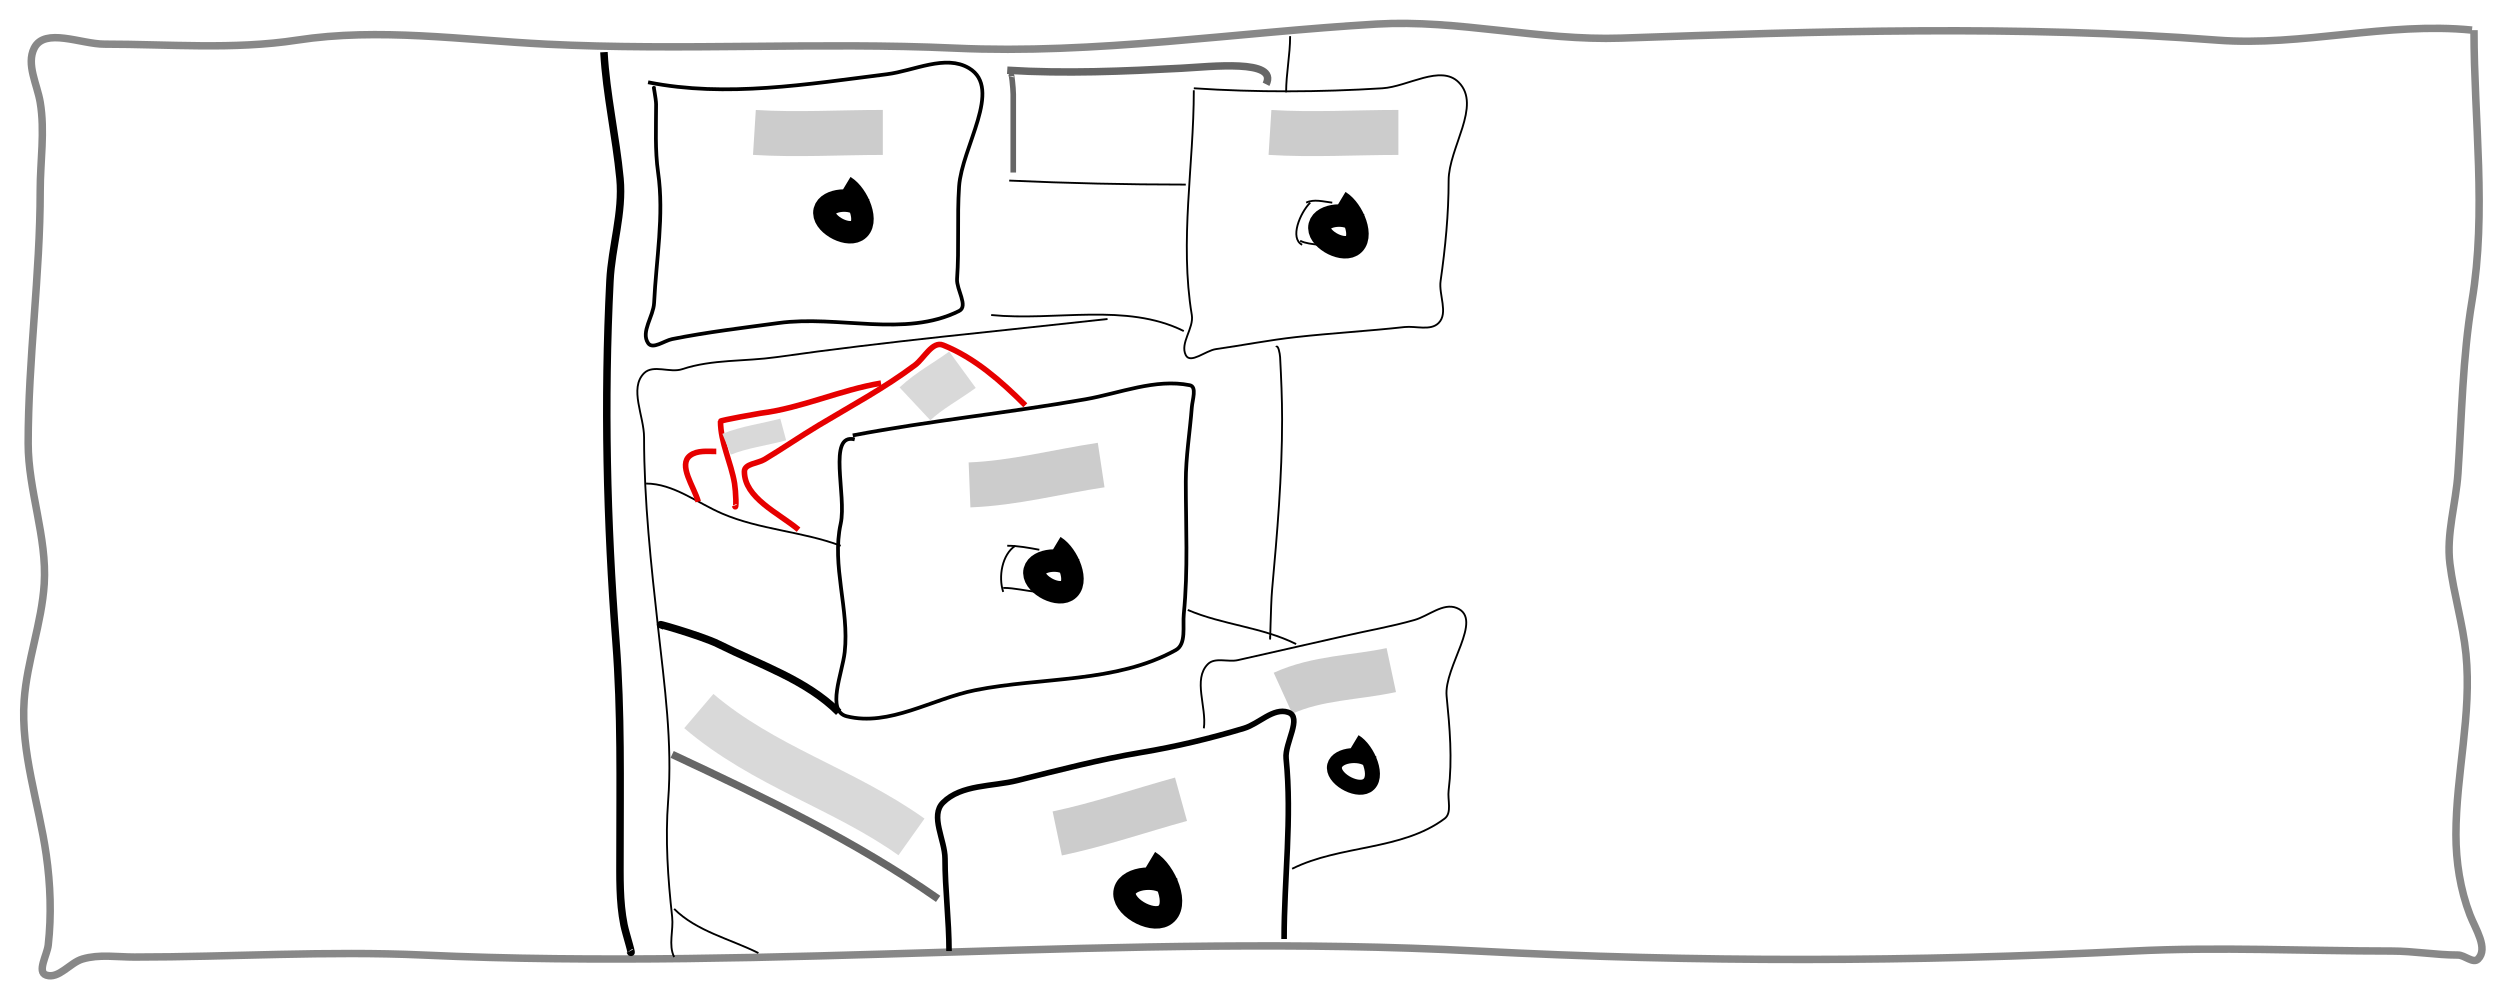
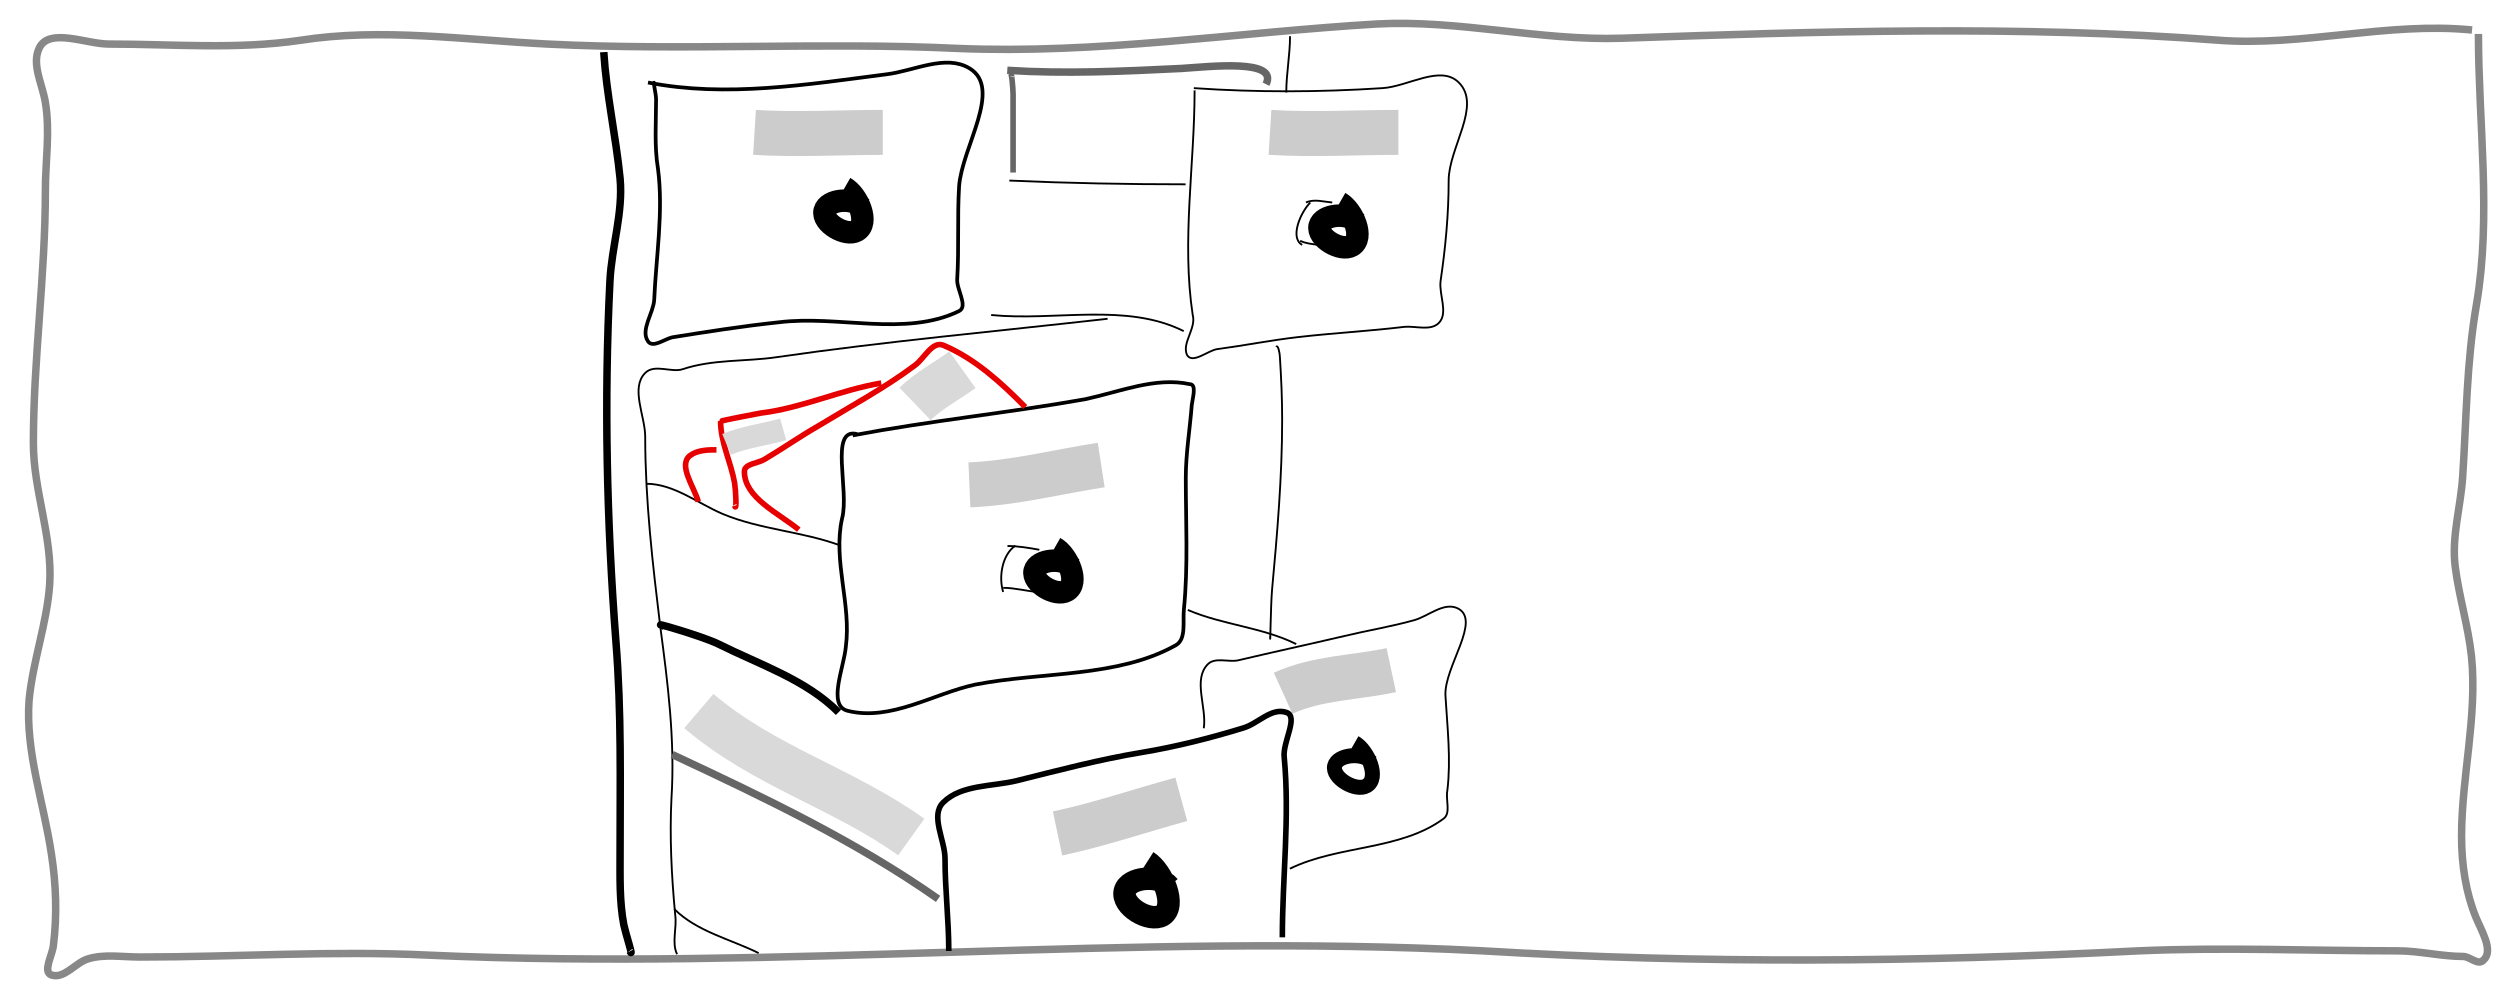
- <svg xmlns="http://www.w3.org/2000/svg" stroke-linecap="square" version="1.1" stroke-miterlimit="10" viewBox="0.0 0.0 1333.333 533.333" fill="none">
-   <clipPath id="p.0">
-     <path d="m0 0h1333.3v533.33h-1333.3v-533.33z" />
+ <svg xmlns="http://www.w3.org/2000/svg" stroke-linecap="square" stroke-miterlimit="10" viewBox="0 0 1333.3 533.3" fill="none">
+   <clipPath id="a">
+     <path d="M0 0h1333.3v533.3H0V0z" />
  </clipPath>
-   <g clip-path="url(#p.0)">
-     <path fill-opacity="0" d="m0 0h1333.3v533.33h-1333.3z" fill="#000" />
-     <path fill-rule="evenodd" fill-opacity="0" d="m1318.4 16.053c-45.11-4.514-90.699 8.829-135.9 5.349-105.63-8.131-211.94-4.716-317.82-1.071-43.563 1.5-87.038-10.052-130.55-7.491-74.899 4.409-149.77 16.252-224.72 12.843-72.694-3.307-145.62 1.498-218.3-2.139-44.181-2.211-88.971-8.872-132.69-2.142-33.851 5.211-68.477 2.142-102.73 2.142-12.505 0-31.864-9.047-37.454 2.139-4.331 8.668 1.616 19.334 3.21 28.892 2.582 15.481 0 31.389 0 47.084 0 44.995-6.42 89.837-6.42 134.83 0 25.131 10.131 49.823 8.562 74.906-1.311 20.953-9.207 41.125-10.703 62.066-1.978 27.674 7.85 54.931 11.772 82.396 2.269 15.894 2.845 32.198 1.071 48.155-0.593 5.329-6.157 14.353-1.071 16.05 6.665 2.224 12.533-6.54 19.262-8.559 8.889-2.667 18.541-1.071 27.822-1.071 51.366 0 102.78-3.405 154.09-1.071 187.07 8.51 374.79-11.988 561.8-2.139 116.48 6.134 233.42 5.828 349.92 0 45.957-2.299 92.028 0 138.04 0 11.792 0 23.52 2.139 35.312 2.139 3.638 0 8.13 4.715 10.701 2.142 5.637-5.644-1.417-16.099-4.281-23.543-5.201-13.519-7.491-28.319-7.491-42.803 0-32.152 8.549-64.315 5.352-96.307-1.621-16.223-6.538-31.978-8.562-48.155-2-15.99 3.208-32.076 4.281-48.155 2.049-30.709 2.434-61.668 7.491-92.026 7.912-47.501 1.071-96.307 1.071-144.46" fill="#000" />
-     <path stroke-linejoin="round" d="m1318.4 16.053c-45.11-4.514-90.699 8.829-135.9 5.349-105.63-8.131-211.94-4.716-317.82-1.071-43.563 1.5-87.038-10.052-130.55-7.491-74.899 4.409-149.77 16.252-224.72 12.843-72.694-3.307-145.62 1.498-218.3-2.139-44.181-2.211-88.971-8.872-132.69-2.142-33.851 5.211-68.477 2.142-102.73 2.142-12.505 0-31.864-9.047-37.454 2.139-4.331 8.668 1.616 19.334 3.21 28.892 2.582 15.481 0 31.389 0 47.084 0 44.995-6.42 89.837-6.42 134.83 0 25.131 10.131 49.823 8.562 74.906-1.311 20.953-9.207 41.125-10.703 62.066-1.978 27.674 7.85 54.931 11.772 82.396 2.269 15.894 2.845 32.198 1.071 48.155-0.593 5.329-6.157 14.353-1.071 16.05 6.665 2.224 12.533-6.54 19.262-8.559 8.889-2.667 18.541-1.071 27.822-1.071 51.366 0 102.78-3.405 154.09-1.071 187.07 8.51 374.79-11.988 561.8-2.139 116.48 6.134 233.42 5.828 349.92 0 45.957-2.299 92.028 0 138.04 0 11.792 0 23.52 2.139 35.312 2.139 3.638 0 8.13 4.715 10.701 2.142 5.637-5.644-1.417-16.099-4.281-23.543-5.201-13.519-7.491-28.319-7.491-42.803 0-32.152 8.549-64.315 5.352-96.307-1.621-16.223-6.538-31.978-8.562-48.155-2-15.99 3.208-32.076 4.281-48.155 2.049-30.709 2.434-61.668 7.491-92.026 7.912-47.501 1.071-96.307 1.071-144.46" fill-rule="evenodd" stroke="#888" stroke-linecap="butt" stroke-width="4" />
-     <path fill-rule="evenodd" fill-opacity="0" d="m345.64 43.874c41.646 8.325 85.197 0.991 127.34-4.281 14.55-1.82 31.299-10.753 43.874-3.21 18.113 10.864-3.943 42.062-5.349 63.136-1.092 16.375 0.099 32.853-1.071 49.223-0.408 5.704 6.185 14.564 1.071 17.121-28.778 14.389-64.43 2.073-96.31 6.42-18.944 2.583-37.967 4.809-56.714 8.562-4.255 0.852-10.434 5.75-12.84 2.139-4-6.003 2.867-14.196 3.21-21.402 1.104-23.169 5.422-46.592 2.139-69.554-1.717-12.011-1.071-24.25-1.071-36.383 0-2.876-1.766-11.352-1.068-8.562" fill="#000" />
-     <path stroke-linejoin="round" d="m345.64 43.874c41.646 8.325 85.197 0.991 127.34-4.281 14.55-1.82 31.299-10.753 43.874-3.21 18.113 10.864-3.943 42.062-5.349 63.136-1.092 16.375 0.099 32.853-1.071 49.223-0.408 5.704 6.185 14.564 1.071 17.121-28.778 14.389-64.43 2.073-96.31 6.42-18.944 2.583-37.967 4.809-56.714 8.562-4.255 0.852-10.434 5.75-12.84 2.139-4-6.003 2.867-14.196 3.21-21.402 1.104-23.169 5.422-46.592 2.139-69.554-1.717-12.011-1.071-24.25-1.071-36.383 0-2.876-1.766-11.352-1.068-8.562" fill-rule="evenodd" stroke="#000" stroke-linecap="butt" stroke-width="2" />
-     <path fill-rule="evenodd" fill-opacity="0" d="m459.07 110.22c-4.035-5.044-17.694-4.128-19.26 2.139-1.631 6.529 11.278 14.04 17.121 10.701 7.062-4.036 0.554-19.356-6.42-23.541" fill="#000" />
-     <path stroke-linejoin="round" d="m459.07 110.22c-4.035-5.044-17.694-4.128-19.26 2.139-1.631 6.529 11.278 14.04 17.121 10.701 7.062-4.036 0.554-19.356-6.42-23.541" fill-rule="evenodd" stroke="#000" stroke-linecap="butt" stroke-width="12" />
-     <path fill-rule="evenodd" fill-opacity="0" d="m402.35 70.627c22.784 1.422 45.657 0 68.486 0" fill="#000" />
-     <path stroke-linejoin="round" d="m402.35 70.627c22.784 1.422 45.657 0 68.486 0" fill-rule="evenodd" stroke="#ccc" stroke-linecap="butt" stroke-width="24" />
-     <path fill-rule="evenodd" fill-opacity="0" d="m677.32 70.627c22.784 1.422 45.657 0 68.486 0" fill="#000" />
-     <path stroke-linejoin="round" d="m677.32 70.627c22.784 1.422 45.657 0 68.486 0" fill-rule="evenodd" stroke="#ccc" stroke-linecap="butt" stroke-width="24" />
-     <path fill-rule="evenodd" fill-opacity="0" d="m517.08 258.62c23.748-0.929 46.803-7.063 70.205-10.595" fill="#000" />
-     <path stroke-linejoin="round" d="m517.08 258.62c23.748-0.929 46.803-7.063 70.205-10.595" fill-rule="evenodd" stroke="#ccc" stroke-linecap="butt" stroke-width="24" />
-     <path fill-rule="evenodd" fill-opacity="0" d="m563.86 444.51c22.34-4.699 44.009-12.163 66.013-18.245" fill="#000" />
-     <path stroke-linejoin="round" d="m563.86 444.51c22.34-4.699 44.009-12.163 66.013-18.245" fill-rule="evenodd" stroke="#ccc" stroke-linecap="butt" stroke-width="24" />
-     <path fill-rule="evenodd" fill-opacity="0" d="m684.27 369.72c18.312-8.327 38.503-8.223 57.754-12.334" fill="#000" />
-     <path stroke-linejoin="round" d="m684.27 369.72c18.312-8.327 38.503-8.223 57.754-12.334" fill-rule="evenodd" stroke="#ccc" stroke-linecap="butt" stroke-width="24" />
-     <path fill-rule="evenodd" fill-opacity="0" d="m636.7 47.084c33.456 2.232 67.126 2.093 100.59 0 13.569-0.849 31.048-12.824 40.661-3.21 12.423 12.423-5.349 34.865-5.349 52.433 0 17.893-1.749 35.794-4.281 53.507-1.061 7.423 4.235 17.171-1.071 22.47-4.32 4.315-12.123 1.467-18.192 2.142-19.225 2.138-38.559 3.212-57.785 5.349-14.339 1.594-28.52 4.386-42.803 6.423-5.402 0.77-13.61 8.089-16.052 3.21-3.229-6.451 4.399-14.286 3.213-21.402-6.573-39.407 1.068-79.899 1.068-119.85" fill="#000" />
-     <path stroke-linejoin="round" d="m636.7 47.084c33.456 2.232 67.126 2.093 100.59 0 13.569-0.849 31.048-12.824 40.661-3.21 12.423 12.423-5.349 34.865-5.349 52.433 0 17.893-1.749 35.794-4.281 53.507-1.061 7.423 4.235 17.171-1.071 22.47-4.32 4.315-12.123 1.467-18.192 2.142-19.225 2.138-38.559 3.212-57.785 5.349-14.339 1.594-28.52 4.386-42.803 6.423-5.402 0.77-13.61 8.089-16.052 3.21-3.229-6.451 4.399-14.286 3.213-21.402-6.573-39.407 1.068-79.899 1.068-119.85" fill-rule="evenodd" stroke="#000" stroke-linecap="butt" />
-     <path fill-rule="evenodd" fill-opacity="0" d="m538.25 96.307c31.365 1.427 62.771 2.142 94.168 2.142" fill="#000" />
-     <path stroke-linejoin="round" d="m538.25 96.307c31.365 1.427 62.771 2.142 94.168 2.142" fill-rule="evenodd" stroke="#000" stroke-linecap="butt" />
-     <path fill-rule="evenodd" fill-opacity="0" d="m528.62 168.01c34.192 3.413 71.98-6.778 102.73 8.559" fill="#000" />
-     <path stroke-linejoin="round" d="m528.62 168.01c34.192 3.413 71.98-6.778 102.73 8.559" fill-rule="evenodd" stroke="#000" stroke-linecap="butt" />
-     <path fill-rule="evenodd" fill-opacity="0" d="m537.19 37.453c30.974 1.933 62.106 0.562 93.097-1.071 15.23-0.802 51.752-5.086 44.945 8.562" fill="#000" />
-     <path stroke-linejoin="round" d="m537.19 37.453c30.974 1.933 62.106 0.562 93.097-1.071 15.23-0.802 51.752-5.086 44.945 8.562" fill-rule="evenodd" stroke="#666" stroke-linecap="butt" stroke-width="4" />
-     <path fill-rule="evenodd" fill-opacity="0" d="m539.33 40.665c0-3.23 1.071 6.4 1.071 9.63v41.735" fill="#000" />
-     <path stroke-linejoin="round" d="m539.33 40.665c0-3.23 1.071 6.4 1.071 9.63v41.735" fill-rule="evenodd" stroke="#666" stroke-linecap="butt" stroke-width="3" />
-     <path fill-rule="evenodd" fill-opacity="0" d="m688.07 19.262c0 10.012-2.139 19.948-2.139 29.961" fill="#000" />
-     <path stroke-linejoin="round" d="m688.07 19.262c0 10.012-2.139 19.948-2.139 29.961" fill-rule="evenodd" stroke="#000" stroke-linecap="butt" />
-     <path fill-rule="evenodd" fill-opacity="0" d="m680.58 185.13c1.066-1.598 2.041 3.431 2.142 5.349 0.581 11.048 1.068 22.11 1.068 33.173 0 30.372-2.604 60.711-5.349 90.958-0.742 8.178-1.071 32.823-1.071 24.612" fill="#000" />
-     <path stroke-linejoin="round" d="m680.58 185.13c1.066-1.598 2.041 3.431 2.142 5.349 0.581 11.048 1.068 22.11 1.068 33.173 0 30.372-2.604 60.711-5.349 90.958-0.742 8.178-1.071 32.823-1.071 24.612" fill-rule="evenodd" stroke="#000" stroke-linecap="butt" />
-     <path fill-rule="evenodd" fill-opacity="0" d="m322.1 27.822c1.257 22.618 6.412 44.867 8.562 67.417 1.734 18.196-4.438 36.319-5.352 54.575-3.209 64.133-1.719 128.59 3.21 192.61 2.875 37.349 2.142 74.9 2.142 112.36 0 12.861-0.384 25.913 2.139 38.525 0.934 4.666 5.34 18.166 3.21 13.911" fill="#000" />
-     <path stroke-linejoin="round" d="m322.1 27.822c1.257 22.618 6.412 44.867 8.562 67.417 1.734 18.196-4.438 36.319-5.352 54.575-3.209 64.133-1.719 128.59 3.21 192.61 2.875 37.349 2.142 74.9 2.142 112.36 0 12.861-0.384 25.913 2.139 38.525 0.934 4.666 5.34 18.166 3.21 13.911" fill-rule="evenodd" stroke="#000" stroke-linecap="butt" stroke-width="4" />
-     <path fill-rule="evenodd" fill-opacity="0" d="m454.79 232.21c41.133-7.835 82.896-11.986 124.13-19.262 18.431-3.252 37.294-11.163 55.646-7.491 3.864 0.773 1.373 7.843 1.071 11.772-1.016 13.202-3.213 26.352-3.213 39.593 0 23.545 1.271 47.199-1.068 70.627-0.653 6.544 1.469 16.067-4.281 19.26-31.802 17.66-71.341 14.263-107.01 21.402-22.842 4.572-45.888 19.57-68.486 13.913-11.078-2.773-2.33-22.894-1.068-34.244 2.524-22.7-7.093-46.189-2.142-68.486 3.293-14.827-7.246-48.622 7.491-44.945" fill="#000" />
-     <path stroke-linejoin="round" d="m454.79 232.21c41.133-7.835 82.896-11.986 124.13-19.262 18.431-3.252 37.294-11.163 55.646-7.491 3.864 0.773 1.373 7.843 1.071 11.772-1.016 13.202-3.213 26.352-3.213 39.593 0 23.545 1.271 47.199-1.068 70.627-0.653 6.544 1.469 16.067-4.281 19.26-31.802 17.66-71.341 14.263-107.01 21.402-22.842 4.572-45.888 19.57-68.486 13.913-11.078-2.773-2.33-22.894-1.068-34.244 2.524-22.7-7.093-46.189-2.142-68.486 3.293-14.827-7.246-48.622 7.491-44.945" fill-rule="evenodd" stroke="#000" stroke-linecap="butt" stroke-width="2" />
-     <path fill-rule="evenodd" fill-opacity="0" d="m506.15 507.22c0-16.423-2.139-32.8-2.139-49.223 0-9.994-8.142-22.901-1.071-29.963 9.742-9.73 26.236-8.432 39.593-11.772 21.995-5.499 43.983-11.254 66.346-14.982 18.434-3.072 36.675-7.47 54.575-12.84 7.998-2.399 15.62-11.204 23.541-8.562 7.79 2.599-1.884 16.441-1.068 24.612 3.189 31.946-1.071 64.204-1.071 96.31" fill="#000" />
-     <path stroke-linejoin="round" d="m506.15 507.22c0-16.423-2.139-32.8-2.139-49.223 0-9.994-8.142-22.901-1.071-29.963 9.742-9.73 26.236-8.432 39.593-11.772 21.995-5.499 43.983-11.254 66.346-14.982 18.434-3.072 36.675-7.47 54.575-12.84 7.998-2.399 15.62-11.204 23.541-8.562 7.79 2.599-1.884 16.441-1.068 24.612 3.189 31.946-1.071 64.204-1.071 96.31" fill-rule="evenodd" stroke="#000" stroke-linecap="butt" stroke-width="3" />
-     <path fill-rule="evenodd" fill-opacity="0" d="m642.05 388.44c1.615-11.322-5.948-26.157 2.139-34.244 3.817-3.817 10.793-0.924 16.052-2.139 18.886-4.362 37.827-8.484 56.714-12.843 12.479-2.88 25.14-5.043 37.454-8.559 7.491-2.139 15.24-9.315 22.472-6.42 14.665 5.869-6.925 31.367-5.352 47.084 1.67 16.685 3.148 33.655 1.071 50.294-0.625 5.005 1.893 11.952-2.142 14.979-22.827 17.127-55.807 13.978-81.325 26.753" fill="#000" />
-     <path stroke-linejoin="round" d="m642.05 388.44c1.615-11.322-5.948-26.157 2.139-34.244 3.817-3.817 10.793-0.924 16.052-2.139 18.886-4.362 37.827-8.484 56.714-12.843 12.479-2.88 25.14-5.043 37.454-8.559 7.491-2.139 15.24-9.315 22.472-6.42 14.665 5.869-6.925 31.367-5.352 47.084 1.67 16.685 3.148 33.655 1.071 50.294-0.625 5.005 1.893 11.952-2.142 14.979-22.827 17.127-55.807 13.978-81.325 26.753" fill-rule="evenodd" stroke="#000" stroke-linecap="butt" />
-     <path fill-rule="evenodd" fill-opacity="0" d="m723.07 118.22c-4.035-5.044-17.694-4.128-19.26 2.139-1.631 6.529 11.278 14.04 17.121 10.701 7.062-4.036 0.554-19.356-6.42-23.541" fill="#000" />
-     <path stroke-linejoin="round" d="m723.07 118.22c-4.035-5.044-17.694-4.128-19.26 2.139-1.631 6.529 11.278 14.04 17.121 10.701 7.062-4.036 0.554-19.356-6.42-23.541" fill-rule="evenodd" stroke="#000" stroke-linecap="butt" stroke-width="12" />
-     <path fill-rule="evenodd" fill-opacity="0" d="m571.07 302.22c-4.035-5.044-17.694-4.128-19.26 2.139-1.631 6.529 11.278 14.04 17.121 10.701 7.062-4.036 0.554-19.356-6.42-23.541" fill="#000" />
-     <path stroke-linejoin="round" d="m571.07 302.22c-4.035-5.044-17.694-4.128-19.26 2.139-1.631 6.529 11.278 14.04 17.121 10.701 7.062-4.036 0.554-19.356-6.42-23.541" fill-rule="evenodd" stroke="#000" stroke-linecap="butt" stroke-width="12" />
-     <path fill-rule="evenodd" fill-opacity="0" d="m623.42 472.59c-4.927-6.16-21.608-5.041-23.52 2.612-1.992 7.973 13.772 17.146 20.908 13.068 8.624-4.928 0.677-23.637-7.84-28.748" fill="#000" />
-     <path stroke-linejoin="round" d="m623.42 472.59c-4.927-6.16-21.608-5.041-23.52 2.612-1.992 7.973 13.772 17.146 20.908 13.068 8.624-4.928 0.677-23.637-7.84-28.748" fill-rule="evenodd" stroke="#000" stroke-linecap="butt" stroke-width="12" />
-     <path fill-rule="evenodd" fill-opacity="0" d="m731.07 406.22c-4.035-5.044-17.694-4.128-19.26 2.139-1.631 6.529 11.278 14.04 17.121 10.701 7.062-4.036 0.554-19.356-6.42-23.541" fill="#000" />
-     <path stroke-linejoin="round" d="m731.07 406.22c-4.035-5.044-17.694-4.128-19.26 2.139-1.631 6.529 11.278 14.04 17.121 10.701 7.062-4.036 0.554-19.356-6.42-23.541" fill-rule="evenodd" stroke="#000" stroke-linecap="butt" stroke-width="8" />
-     <path fill-rule="evenodd" fill-opacity="0" d="m590.69 170.14c-58.881 6.548-117.92 11.957-176.56 20.331-16.731 2.389-34.262 1.074-50.294 6.423-6.465 2.157-15.512-2.678-20.333 2.139-8.075 8.068 0 22.829 0 34.244 0 33.978 3.736 67.889 7.491 101.66 3.395 30.539 7.71 61.39 5.352 92.026-1.589 20.64-0.149 41.492 2.139 62.066 0.789 7.099-2.127 15.014 1.071 21.402" fill="#000" />
-     <path stroke-linejoin="round" d="m590.69 170.14c-58.881 6.548-117.92 11.957-176.56 20.331-16.731 2.389-34.262 1.074-50.294 6.423-6.465 2.157-15.512-2.678-20.333 2.139-8.075 8.068 0 22.829 0 34.244 0 33.978 3.736 67.889 7.491 101.66 3.395 30.539 7.71 61.39 5.352 92.026-1.589 20.64-0.149 41.492 2.139 62.066 0.789 7.099-2.127 15.014 1.071 21.402" fill-rule="evenodd" stroke="#000" stroke-linecap="butt" />
-     <path fill-rule="evenodd" fill-opacity="0" d="m500.34 479.4c-43.737-30.695-92.964-54.152-141.86-77.047" fill="#000" />
-     <path stroke-linejoin="round" d="m500.34 479.4c-43.737-30.695-92.964-54.152-141.86-77.047" fill-rule="evenodd" stroke="#666" stroke-linecap="butt" stroke-width="4" />
-     <path fill-rule="evenodd" fill-opacity="0" d="m448.37 291.07c-20.416-7.657-43.093-8.532-63.134-17.123-13.394-5.741-26.092-16.05-40.664-16.05" fill="#000" />
-     <path stroke-linejoin="round" d="m448.37 291.07c-20.416-7.657-43.093-8.532-63.134-17.123-13.394-5.741-26.092-16.05-40.664-16.05" fill-rule="evenodd" stroke="#000" stroke-linecap="butt" />
-     <path fill-rule="evenodd" fill-opacity="0" d="m354.2 333.87c-9.63-3.213 19.814 5.087 28.892 9.63 21.999 11.009 46.802 18.999 64.207 36.383" fill="#000" />
-     <path stroke-linejoin="round" d="m354.2 333.87c-9.63-3.213 19.814 5.087 28.892 9.63 21.999 11.009 46.802 18.999 64.207 36.383" fill-rule="evenodd" stroke="#000" stroke-linecap="butt" stroke-width="4" />
-     <path fill-rule="evenodd" fill-opacity="0" d="m359.55 484.75c11.956 11.961 29.82 15.973 44.942 23.543" fill="#000" />
-     <path stroke-linejoin="round" d="m359.55 484.75c11.956 11.961 29.82 15.973 44.942 23.543" fill-rule="evenodd" stroke="#000" stroke-linecap="butt" />
-     <path fill-rule="evenodd" fill-opacity="0" d="m633.49 325.31c18.561 7.954 39.728 9.152 57.785 18.192" fill="#000" />
-     <path stroke-linejoin="round" d="m633.49 325.31c18.561 7.954 39.728 9.152 57.785 18.192" fill-rule="evenodd" stroke="#000" stroke-linecap="butt" />
-     <path fill-rule="evenodd" fill-opacity="0" d="m425.9 282.5c-10.858-9.047-28.892-16.898-28.892-31.031 0-4.16 7.133-4.283 10.701-6.423 9.76-5.854 19.133-12.338 28.892-18.192 17.315-10.385 35.211-19.99 51.365-32.102 4.91-3.682 9.283-12.98 14.982-10.701 16.826 6.729 31.06 19.289 43.874 32.102" fill="#000" />
-     <path stroke-linejoin="round" d="m425.9 282.5c-10.858-9.047-28.892-16.898-28.892-31.031 0-4.16 7.133-4.283 10.701-6.423 9.76-5.854 19.133-12.338 28.892-18.192 17.315-10.385 35.211-19.99 51.365-32.102 4.91-3.682 9.283-12.98 14.982-10.701 16.826 6.729 31.06 19.289 43.874 32.102" fill-rule="evenodd" stroke="#e60000" stroke-linecap="butt" stroke-width="3" />
-     <path fill-rule="evenodd" fill-opacity="0" d="m469.88 204.34c-21.761 3.625-42.317 13.311-64.207 16.05-0.798 0.1-21.402 3.771-21.402 4.281 0 11.336 5.626 21.992 7.491 33.173 0.646 3.87 1.242 15.494 0 11.772" fill="#000" />
-     <path stroke-linejoin="round" d="m469.88 204.34c-21.761 3.625-42.317 13.311-64.207 16.05-0.798 0.1-21.402 3.771-21.402 4.281 0 11.336 5.626 21.992 7.491 33.173 0.646 3.87 1.242 15.494 0 11.772" fill-rule="evenodd" stroke="#e60000" stroke-linecap="butt" stroke-width="3" />
-     <path fill-rule="evenodd" fill-opacity="0" d="m372.39 267.52c-2.287-8.007-10.943-19.616-4.281-24.612 3.754-2.815 9.221-2.139 13.913-2.139" fill="#000" />
-     <path stroke-linejoin="round" d="m372.39 267.52c-2.287-8.007-10.943-19.616-4.281-24.612 3.754-2.815 9.221-2.139 13.913-2.139" fill-rule="evenodd" stroke="#e60000" stroke-linecap="butt" stroke-width="3" />
-     <path fill-rule="evenodd" fill-opacity="0" d="m513.31 197.19c-8.397 6.129-17.825 11.137-25.352 18.191" fill="#000" />
-     <path stroke-linejoin="round" d="m513.31 197.19c-8.397 6.129-17.825 11.137-25.352 18.191" fill-rule="evenodd" stroke="#d9d9d9" stroke-linecap="butt" stroke-width="24" />
-     <path fill-rule="evenodd" fill-opacity="0" d="m417.72 229.06c-10.037 2.704-20.635 3.992-30.192 7.872" fill="#000" />
-     <path stroke-linejoin="round" d="m417.72 229.06c-10.037 2.704-20.635 3.992-30.192 7.872" fill-rule="evenodd" stroke="#d9d9d9" stroke-linecap="butt" stroke-width="12" />
-     <path fill-rule="evenodd" fill-opacity="0" d="m486.12 446.36c-36.413-25.887-78.756-37.583-113.42-67.136" fill="#000" />
-     <path stroke-linejoin="round" d="m486.12 446.36c-36.413-25.887-78.756-37.583-113.42-67.136" fill-rule="evenodd" stroke="#d9d9d9" stroke-linecap="butt" stroke-width="24" />
-     <path fill-rule="evenodd" fill-opacity="0" d="m554.31 293.2c-5.659-1.028-11.369-2.139-17.121-2.139" fill="#000" />
-     <path stroke-linejoin="round" d="m554.31 293.2c-5.659-1.028-11.369-2.139-17.121-2.139" fill-rule="evenodd" stroke="#000" stroke-linecap="butt" />
-     <path fill-rule="evenodd" fill-opacity="0" d="m553.24 315.68c-6.085-0.507-12.086-2.142-18.192-2.142" fill="#000" />
-     <path stroke-linejoin="round" d="m553.24 315.68c-6.085-0.507-12.086-2.142-18.192-2.142" fill-rule="evenodd" stroke="#000" stroke-linecap="butt" />
-     <path fill-rule="evenodd" fill-opacity="0" d="m710.54 108.08c-4.609-0.512-9.764-2.076-13.911 0" fill="#000" />
-     <path stroke-linejoin="round" d="m710.54 108.08c-4.609-0.512-9.764-2.076-13.911 0" fill-rule="evenodd" stroke="#000" stroke-linecap="butt" />
-     <path fill-rule="evenodd" fill-opacity="0" d="m703.05 130.55c-3.255-0.465-6.688-0.67-9.63-2.139" fill="#000" />
-     <path stroke-linejoin="round" d="m703.05 130.55c-3.255-0.465-6.688-0.67-9.63-2.139" fill-rule="evenodd" stroke="#000" stroke-linecap="butt" />
-     <path fill-rule="evenodd" fill-opacity="0" d="m541.47 291.07c-7.056 4.7-9.1 16.567-6.423 24.612" fill="#000" />
-     <path stroke-linejoin="round" d="m541.47 291.07c-7.056 4.7-9.1 16.567-6.423 24.612" fill-rule="evenodd" stroke="#000" stroke-linecap="butt" />
-     <path fill-rule="evenodd" fill-opacity="0" d="m698.77 108.08c-5.391 5.393-11.1 19.059-4.281 22.472" fill="#000" />
-     <path stroke-linejoin="round" d="m698.77 108.08c-5.391 5.393-11.1 19.059-4.281 22.472" fill-rule="evenodd" stroke="#000" stroke-linecap="butt" />
+   <g clip-path="url(#a)">
+     <path d="M0 0h1333.3v533.3H0z" />
+     <path d="M1318.4 16c-45-4.5-90.7 9-136 5.4-105.5-8-211.8-4.7-317.7-1-43.6 1.4-87-10-130.6-7.6-74 4.4-149 16.2-224 13-72-3.4-145 1.4-218-2.3-44-2.2-89-8.8-132-2-34 5-68 2-102 2-12.2 0-32-9-37.2 2.2-4.2 8.7 1.8 19.3 3.3 29 2.6 15.4 0 31.3 0 47 0 45-6.4 89.8-6.4 134.8 0 25 10.3 49.8 8.7 75-1.4 20.8-9 41-11 62-2 27.5 8 55 12 82.5 2.4 15.7 3 32 1 48-.4 5.2-6 14.3-1 16 6.8 2.2 12.7-6.6 19.4-8.6 8.8-2.7 18.5-1 27.7-1 51.5 0 103-3.5 154-1 187 8.4 375-12 562-2.3 116.5 7 233.5 6 350 0 46-2 92 0 138 0 11.8 0 23.5 3 35 3 3.7 0 8 5 10.8 2 5.8-5-1.2-16-4-23-5.3-13-7.6-28-7.6-43 0-32 8.5-64 5.3-96-1.7-16-6.7-32-8.7-48s3-32 4-48c2-30 2-61 7.4-92 8-47 1-96 1-144" />
+     <path stroke-linejoin="round" d="M1318.4 16c-45-4.5-90.7 9-136 5.4-105.5-8-211.8-4.7-317.7-1-43.6 1.4-87-10-130.6-7.6-74 4.4-149 16.2-224 13-72-3.4-145 1.4-218-2.3-44-2.2-89-8.8-132-2-34 5-68 2-102 2-12.2 0-32-9-37.2 2.2-4.2 8.7 1.8 19.3 3.3 29 2.6 15.4 0 31.3 0 47 0 45-6.4 89.8-6.4 134.8 0 25 10.3 49.8 8.7 75-1.4 20.8-9 41-11 62-2 27.5 8 55 12 82.5 2.4 15.7 3 32 1 48-.4 5.2-6 14.3-1 16 6.8 2.2 12.7-6.6 19.4-8.6 8.8-2.7 18.5-1 27.7-1 51.5 0 103-3.5 154-1 187 8.4 375-12 562-2.3 116.5 7 233.5 6 350 0 46-2 92 0 138 0 11.8 0 23.5 3 35 3 3.7 0 8 5 10.8 2 5.8-5-1.2-16-4-23-5.3-13-7.6-28-7.6-43 0-32 8.5-64 5.3-96-1.7-16-6.7-32-8.7-48s3-32 4-48c2-30 2-61 7.4-92 8-47 1-96 1-144" stroke="#888" stroke-linecap="butt" stroke-width="4" />
+     <path d="M345.6 44c41.7 8.2 85.2 1 127.4-4.4 14.5-1.8 31.3-10.8 44-3.2 18 10.8-4 42-5.5 63-1 16.5 0 33-1 49.3-.5 5.7 6 14.6 1 17.2-28.8 14-64.4 2-96.3 6-19 2-38 5-56.7 8-4.3 1-10.5 6-13 2-4-6 3-15 3.4-22 1-23 5-47 2-70-2-12-1-24.8-1-37 0-2.8-2-11.3-1-8.5" />
+     <path stroke-linejoin="round" d="M345.6 44c41.7 8.2 85.2 1 127.4-4.4 14.5-1.8 31.3-10.8 44-3.2 18 10.8-4 42-5.5 63-1 16.5 0 33-1 49.3-.5 5.7 6 14.6 1 17.2-28.8 14-64.4 2-96.3 6-19 2-38 5-56.7 8-4.3 1-10.5 6-13 2-4-6 3-15 3.4-22 1-23 5-47 2-70-2-12-1-24.8-1-37 0-2.8-2-11.3-1-8.5" stroke="#000" stroke-linecap="butt" stroke-width="2" />
+     <path d="M459 110.2c-4-5-17.6-4-19.2 2.2-1.6 6.5 11.3 14 17 10.7 7.2-4 .7-19-6.3-23" />
+     <path stroke-linejoin="round" d="M459 110.2c-4-5-17.6-4-19.2 2.2-1.6 6.5 11.3 14 17 10.7 7.2-4 .7-19-6.3-23" stroke="#000" stroke-linecap="butt" stroke-width="12" />
+     <path d="M402.4 70.6c22.7 1.4 45.6 0 68.4 0" />
+     <path stroke-linejoin="round" d="M402.4 70.6c22.7 1.4 45.6 0 68.4 0" stroke="#ccc" stroke-linecap="butt" stroke-width="24" />
+     <path d="M677.3 70.6c22.8 1.4 45.7 0 68.5 0" />
+     <path stroke-linejoin="round" d="M677.3 70.6c22.8 1.4 45.7 0 68.5 0" stroke="#ccc" stroke-linecap="butt" stroke-width="24" />
+     <path d="M517 258.6c23.8-1 47-7 70.3-10.6" />
+     <path stroke-linejoin="round" d="M517 258.6c23.8-1 47-7 70.3-10.6" stroke="#ccc" stroke-linecap="butt" stroke-width="24" />
+     <path d="M564 444.5c22.2-4.7 44-12.2 66-18.2" />
+     <path stroke-linejoin="round" d="M564 444.5c22.2-4.7 44-12.2 66-18.2" stroke="#ccc" stroke-linecap="butt" stroke-width="24" />
+     <path d="M684.3 369.7c18.3-8.3 38.5-8.2 57.7-12.3" />
+     <path stroke-linejoin="round" d="M684.3 369.7c18.3-8.3 38.5-8.2 57.7-12.3" stroke="#ccc" stroke-linecap="butt" stroke-width="24" />
+     <path d="M636.7 47c33.5 2.3 67 2.2 100.6 0 13.6-.8 31-12.7 40.7-3 12.4 12.3-5.4 34.7-5.4 52.3 0 18-1.7 35.8-4.3 53.5-1 7.4 4.3 17.2-1 22.5-4.4 4.3-12.2 1.5-18.2 2-19 2.3-38 3.3-57 5.5-14 1.6-28 4.4-43 6.4-5 .8-13 8-16 3.2-3-6.4 5-14.3 3-21.4-6-39.4 1-80 1-119.8" />
+     <path stroke-linejoin="round" d="M636.7 47c33.5 2.3 67 2.2 100.6 0 13.6-.8 31-12.7 40.7-3 12.4 12.3-5.4 34.7-5.4 52.3 0 18-1.7 35.8-4.3 53.5-1 7.4 4.3 17.2-1 22.5-4.4 4.3-12.2 1.5-18.2 2-19 2.3-38 3.3-57 5.5-14 1.6-28 4.4-43 6.4-5 .8-13 8-16 3.2-3-6.4 5-14.3 3-21.4-6-39.4 1-80 1-119.8" stroke="#000" stroke-linecap="butt" />
+     <path d="M538.3 96.3c31.3 1.4 62.7 2 94 2" />
+     <path stroke-linejoin="round" d="M538.3 96.3c31.3 1.4 62.7 2 94 2" stroke="#000" stroke-linecap="butt" />
+     <path d="M528.6 168c34.2 3.4 72-6.8 102.7 8.6" />
+     <path stroke-linejoin="round" d="M528.6 168c34.2 3.4 72-6.8 102.7 8.6" stroke="#000" stroke-linecap="butt" />
+     <path d="M537.2 37.5c31 2 62 .5 93-1 15.3-1 51.8-5.2 45 8.4" />
+     <path stroke-linejoin="round" d="M537.2 37.5c31 2 62 .5 93-1 15.3-1 51.8-5.2 45 8.4" stroke="#666" stroke-linecap="butt" stroke-width="4" />
+     <path d="M539.3 40.7c0-3.3 1 6.4 1 9.6V92" />
+     <path stroke-linejoin="round" d="M539.3 40.7c0-3.3 1 6.4 1 9.6V92" stroke="#666" stroke-linecap="butt" stroke-width="3" />
+     <path d="M688 19.3c0 10-2 20-2 30" />
+     <path stroke-linejoin="round" d="M688 19.3c0 10-2 20-2 30" stroke="#000" stroke-linecap="butt" />
+     <path d="M680.6 185c1-1.5 2 3.6 2 5.5.7 11 1.2 22 1.2 33.2 0 30.3-2.6 60.7-5.4 91-.7 8-1 32.7-1 24.5" />
+     <path stroke-linejoin="round" d="M680.6 185c1-1.5 2 3.6 2 5.5.7 11 1.2 22 1.2 33.2 0 30.3-2.6 60.7-5.4 91-.7 8-1 32.7-1 24.5" stroke="#000" stroke-linecap="butt" />
+     <path d="M322 27.8c1.4 22.6 6.5 45 8.7 67.4 1.7 18.2-4.5 36.4-5.4 54.6-3.2 64-1.7 128.6 3.2 192.6 3 37.4 2.2 75 2.2 112.4 0 12.8-.4 26 2 38.5 1 4.7 5.4 18.2 3.3 14" />
+     <path stroke-linejoin="round" d="M322 27.8c1.4 22.6 6.5 45 8.7 67.4 1.7 18.2-4.5 36.4-5.4 54.6-3.2 64-1.7 128.6 3.2 192.6 3 37.4 2.2 75 2.2 112.4 0 12.8-.4 26 2 38.5 1 4.7 5.4 18.2 3.3 14" stroke="#000" stroke-linecap="butt" stroke-width="4" />
+     <path d="M454.8 232.2c41-7.8 83-12 124-19.3 18.6-4 37.4-12 55.8-8 3.8 0 1.3 8 1 11-1 13-3.2 26-3.2 39 0 23 1.3 47-1 70-.7 6.5 1.4 16-4.3 19.2-31 17.4-71 14-107 21-22 4.7-45 19.7-68 14-11-2.7-2-23-1-34.2 3-22.6-7-46-2-68.4 4-15-7-48.8 8-45" />
+     <path stroke-linejoin="round" d="M454.8 232.2c41-7.8 83-12 124-19.3 18.6-4 37.4-12 55.8-8 3.8 0 1.3 8 1 11-1 13-3.2 26-3.2 39 0 23 1.3 47-1 70-.7 6.5 1.4 16-4.3 19.2-31 17.4-71 14-107 21-22 4.7-45 19.7-68 14-11-2.7-2-23-1-34.2 3-22.6-7-46-2-68.4 4-15-7-48.8 8-45" stroke="#000" stroke-linecap="butt" stroke-width="2" />
+     <path d="M506 507.2c0-16.4-2-32.8-2-49.2 0-10-8-23-1-30 9.7-9.7 26.2-8.4 39.5-11.7 22-5.5 44-11.3 66.4-15 18-3 36-7.5 54-13 8-2.3 15-11 23-8.4 7 2-2 16-1 24 3 32-1 64-1 96" />
+     <path stroke-linejoin="round" d="M506 507.2c0-16.4-2-32.8-2-49.2 0-10-8-23-1-30 9.7-9.7 26.2-8.4 39.5-11.7 22-5.5 44-11.3 66.4-15 18-3 36-7.5 54-13 8-2.3 15-11 23-8.4 7 2-2 16-1 24 3 32-1 64-1 96" stroke="#000" stroke-linecap="butt" stroke-width="3" />
+     <path d="M642 388.4c1.7-11.3-6-26 2.2-34.2 3.8-3.8 10.8-1 16-2 19-4.5 38-8.6 56.8-13 12.4-3 25-5 37.4-8.5 7.5-2.2 15.2-9.4 22.5-6.5 14 6-7 31.4-6 47 1 16.8 3 33.8 1 50.4-1 5 2 12-2 15-23 17-56 14-82 26.7" />
+     <path stroke-linejoin="round" d="M642 388.4c1.7-11.3-6-26 2.2-34.2 3.8-3.8 10.8-1 16-2 19-4.5 38-8.6 56.8-13 12.4-3 25-5 37.4-8.5 7.5-2.2 15.2-9.4 22.5-6.5 14 6-7 31.4-6 47 1 16.8 3 33.8 1 50.4-1 5 2 12-2 15-23 17-56 14-82 26.7" stroke="#000" stroke-linecap="butt" />
+     <path d="M723 118.2c-4-5-17.6-4-19.2 2.2-1.6 6.5 11.3 14 17 10.7 7.2-4 .7-19-6.3-23" />
+     <path stroke-linejoin="round" d="M723 118.2c-4-5-17.6-4-19.2 2.2-1.6 6.5 11.3 14 17 10.7 7.2-4 .7-19-6.3-23" stroke="#000" stroke-linecap="butt" stroke-width="12" />
+     <path d="M571 302.2c-4-5-17.6-4-19.2 2.2-1.6 6.5 11.3 14 17 10.7 7.2-4 .7-19-6.3-23" />
+     <path stroke-linejoin="round" d="M571 302.2c-4-5-17.6-4-19.2 2.2-1.6 6.5 11.3 14 17 10.7 7.2-4 .7-19-6.3-23" stroke="#000" stroke-linecap="butt" stroke-width="12" />
+     <path d="M623.4 472.6c-5-6.2-21.6-5-23.5 2.6-2 8 13 17 20 13 8-5 0-23.6-8-28.7" />
+     <path stroke-linejoin="round" d="M623.4 472.6c-5-6.2-21.6-5-23.5 2.6-2 8 13 17 20 13 8-5 0-23.6-8-28.7" stroke="#000" stroke-linecap="butt" stroke-width="12" />
+     <path d="M731 406.2c-4-5-17.6-4-19.2 2.2-1.6 6.5 11.3 14 17 10.7 7.2-4 .7-19-6.3-23" />
+     <path stroke-linejoin="round" d="M731 406.2c-4-5-17.6-4-19.2 2.2-1.6 6.5 11.3 14 17 10.7 7.2-4 .7-19-6.3-23" stroke="#000" stroke-linecap="butt" stroke-width="8" />
+     <path d="M590.7 170c-59 6.7-118 12-176.6 20.5-16 2.4-34 1-50 6.4-6 2-15-3-20 2-8 8 0 23 0 34 0 34 4 68 8 101 4 30 8 61 6 92-1 20 0 41 2 62 1 7-2 15 1 21" />
+     <path stroke-linejoin="round" d="M590.7 170c-59 6.7-118 12-176.6 20.5-16 2.4-34 1-50 6.4-6 2-15-3-20 2-8 8 0 23 0 34 0 34 4 68 8 101 4 30 8 61 6 92-1 20 0 41 2 62 1 7-2 15 1 21" stroke="#000" stroke-linecap="butt" />
+     <path d="M500.3 479.4c-43.7-30.7-93-54.2-141.8-77" />
+     <path stroke-linejoin="round" d="M500.3 479.4c-43.7-30.7-93-54.2-141.8-77" stroke="#666" stroke-linecap="butt" stroke-width="4" />
+     <path d="M448.4 291c-20.4-7.6-43-8.5-63.2-17-13.4-5.8-26-16-40.6-16" />
+     <path stroke-linejoin="round" d="M448.4 291c-20.4-7.6-43-8.5-63.2-17-13.4-5.8-26-16-40.6-16" stroke="#000" stroke-linecap="butt" />
+     <path d="M354.2 334c-9.6-3.3 19.8 5 29 9.5 22 11 46.7 19 64 36.4" />
+     <path stroke-linejoin="round" d="M354.2 334c-9.6-3.3 19.8 5 29 9.5 22 11 46.7 19 64 36.4" stroke="#000" stroke-linecap="butt" stroke-width="4" />
+     <path d="M359.6 484.8c12 12 29.8 16 45 23.5" />
+     <path stroke-linejoin="round" d="M359.6 484.8c12 12 29.8 16 45 23.5" stroke="#000" stroke-linecap="butt" />
+     <path d="M633.5 325.3c18.6 8 39.7 9.2 57.8 18.2" />
+     <path stroke-linejoin="round" d="M633.5 325.3c18.6 8 39.7 9.2 57.8 18.2" stroke="#000" stroke-linecap="butt" />
+     <path d="M426 282.5c-11-9-29-17-29-31 0-4.2 7-4.3 10.7-6.5 9.8-5.8 19-12.3 29-18 17.2-10.5 35-20 51.3-32.2 5-3.7 9.2-13 15-10.7 16.8 7 31 20 43.8 33" />
+     <path stroke-linejoin="round" d="M426 282.5c-11-9-29-17-29-31 0-4.2 7-4.3 10.7-6.5 9.8-5.8 19-12.3 29-18 17.2-10.5 35-20 51.3-32.2 5-3.7 9.2-13 15-10.7 16.8 7 31 20 43.8 33" stroke="#e60000" stroke-linecap="butt" stroke-width="3" />
+     <path d="M470 204.3c-22 3.7-42.4 13.4-64.3 16-.8.2-21.4 4-21.4 4.4 0 11.3 5.6 22 7.5 33 .6 4 1.2 15.6 0 12" />
+     <path stroke-linejoin="round" d="M470 204.3c-22 3.7-42.4 13.4-64.3 16-.8.2-21.4 4-21.4 4.4 0 11.3 5.6 22 7.5 33 .6 4 1.2 15.6 0 12" stroke="#e60000" stroke-linecap="butt" stroke-width="3" />
+     <path d="M372.4 267.5c-2.3-8-11-19.6-4.3-24.6 4-3 10-3 14-3" />
+     <path stroke-linejoin="round" d="M372.4 267.5c-2.3-8-11-19.6-4.3-24.6 4-3 10-3 14-3" stroke="#e60000" stroke-linecap="butt" stroke-width="3" />
+     <path d="M513.3 197.2c-8.4 6-17.8 11-25.3 18.2" />
+     <path stroke-linejoin="round" d="M513.3 197.2c-8.4 6-17.8 11-25.3 18.2" stroke="#d9d9d9" stroke-linecap="butt" stroke-width="24" />
+     <path d="M417.7 229c-10 2.8-20.6 4-30.2 8" />
+     <path stroke-linejoin="round" d="M417.7 229c-10 2.8-20.6 4-30.2 8" stroke="#d9d9d9" stroke-linecap="butt" stroke-width="12" />
+     <path d="M486 446.4c-36.3-26-78.6-37.6-113.3-67.2" />
+     <path stroke-linejoin="round" d="M486 446.4c-36.3-26-78.6-37.6-113.3-67.2" stroke="#d9d9d9" stroke-linecap="butt" stroke-width="24" />
+     <path d="M554.3 293.2c-5.6-1-11.4-2-17-2" />
+     <path stroke-linejoin="round" d="M554.3 293.2c-5.6-1-11.4-2-17-2" stroke="#000" stroke-linecap="butt" />
+     <path d="M553.2 315.7c-6-.5-12-2.2-18.2-2.2" />
+     <path stroke-linejoin="round" d="M553.2 315.7c-6-.5-12-2.2-18.2-2.2" stroke="#000" stroke-linecap="butt" />
+     <path d="M710.5 108c-4.6-.4-9.7-2-14 0" />
+     <path stroke-linejoin="round" d="M710.5 108c-4.6-.4-9.7-2-14 0" stroke="#000" stroke-linecap="butt" />
+     <path d="M703 130.6c-3.2-.5-6.6-.7-9.6-2.2" />
+     <path stroke-linejoin="round" d="M703 130.6c-3.2-.5-6.6-.7-9.6-2.2" stroke="#000" stroke-linecap="butt" />
+     <path d="M541.5 291c-7 4.8-9 16.6-6.5 24.7" />
+     <path stroke-linejoin="round" d="M541.5 291c-7 4.8-9 16.6-6.5 24.7" stroke="#000" stroke-linecap="butt" />
+     <path d="M698.8 108c-5.4 5.5-11 19-4.3 22.6" />
+     <path stroke-linejoin="round" d="M698.8 108c-5.4 5.5-11 19-4.3 22.6" stroke="#000" stroke-linecap="butt" />
  </g>
</svg>
